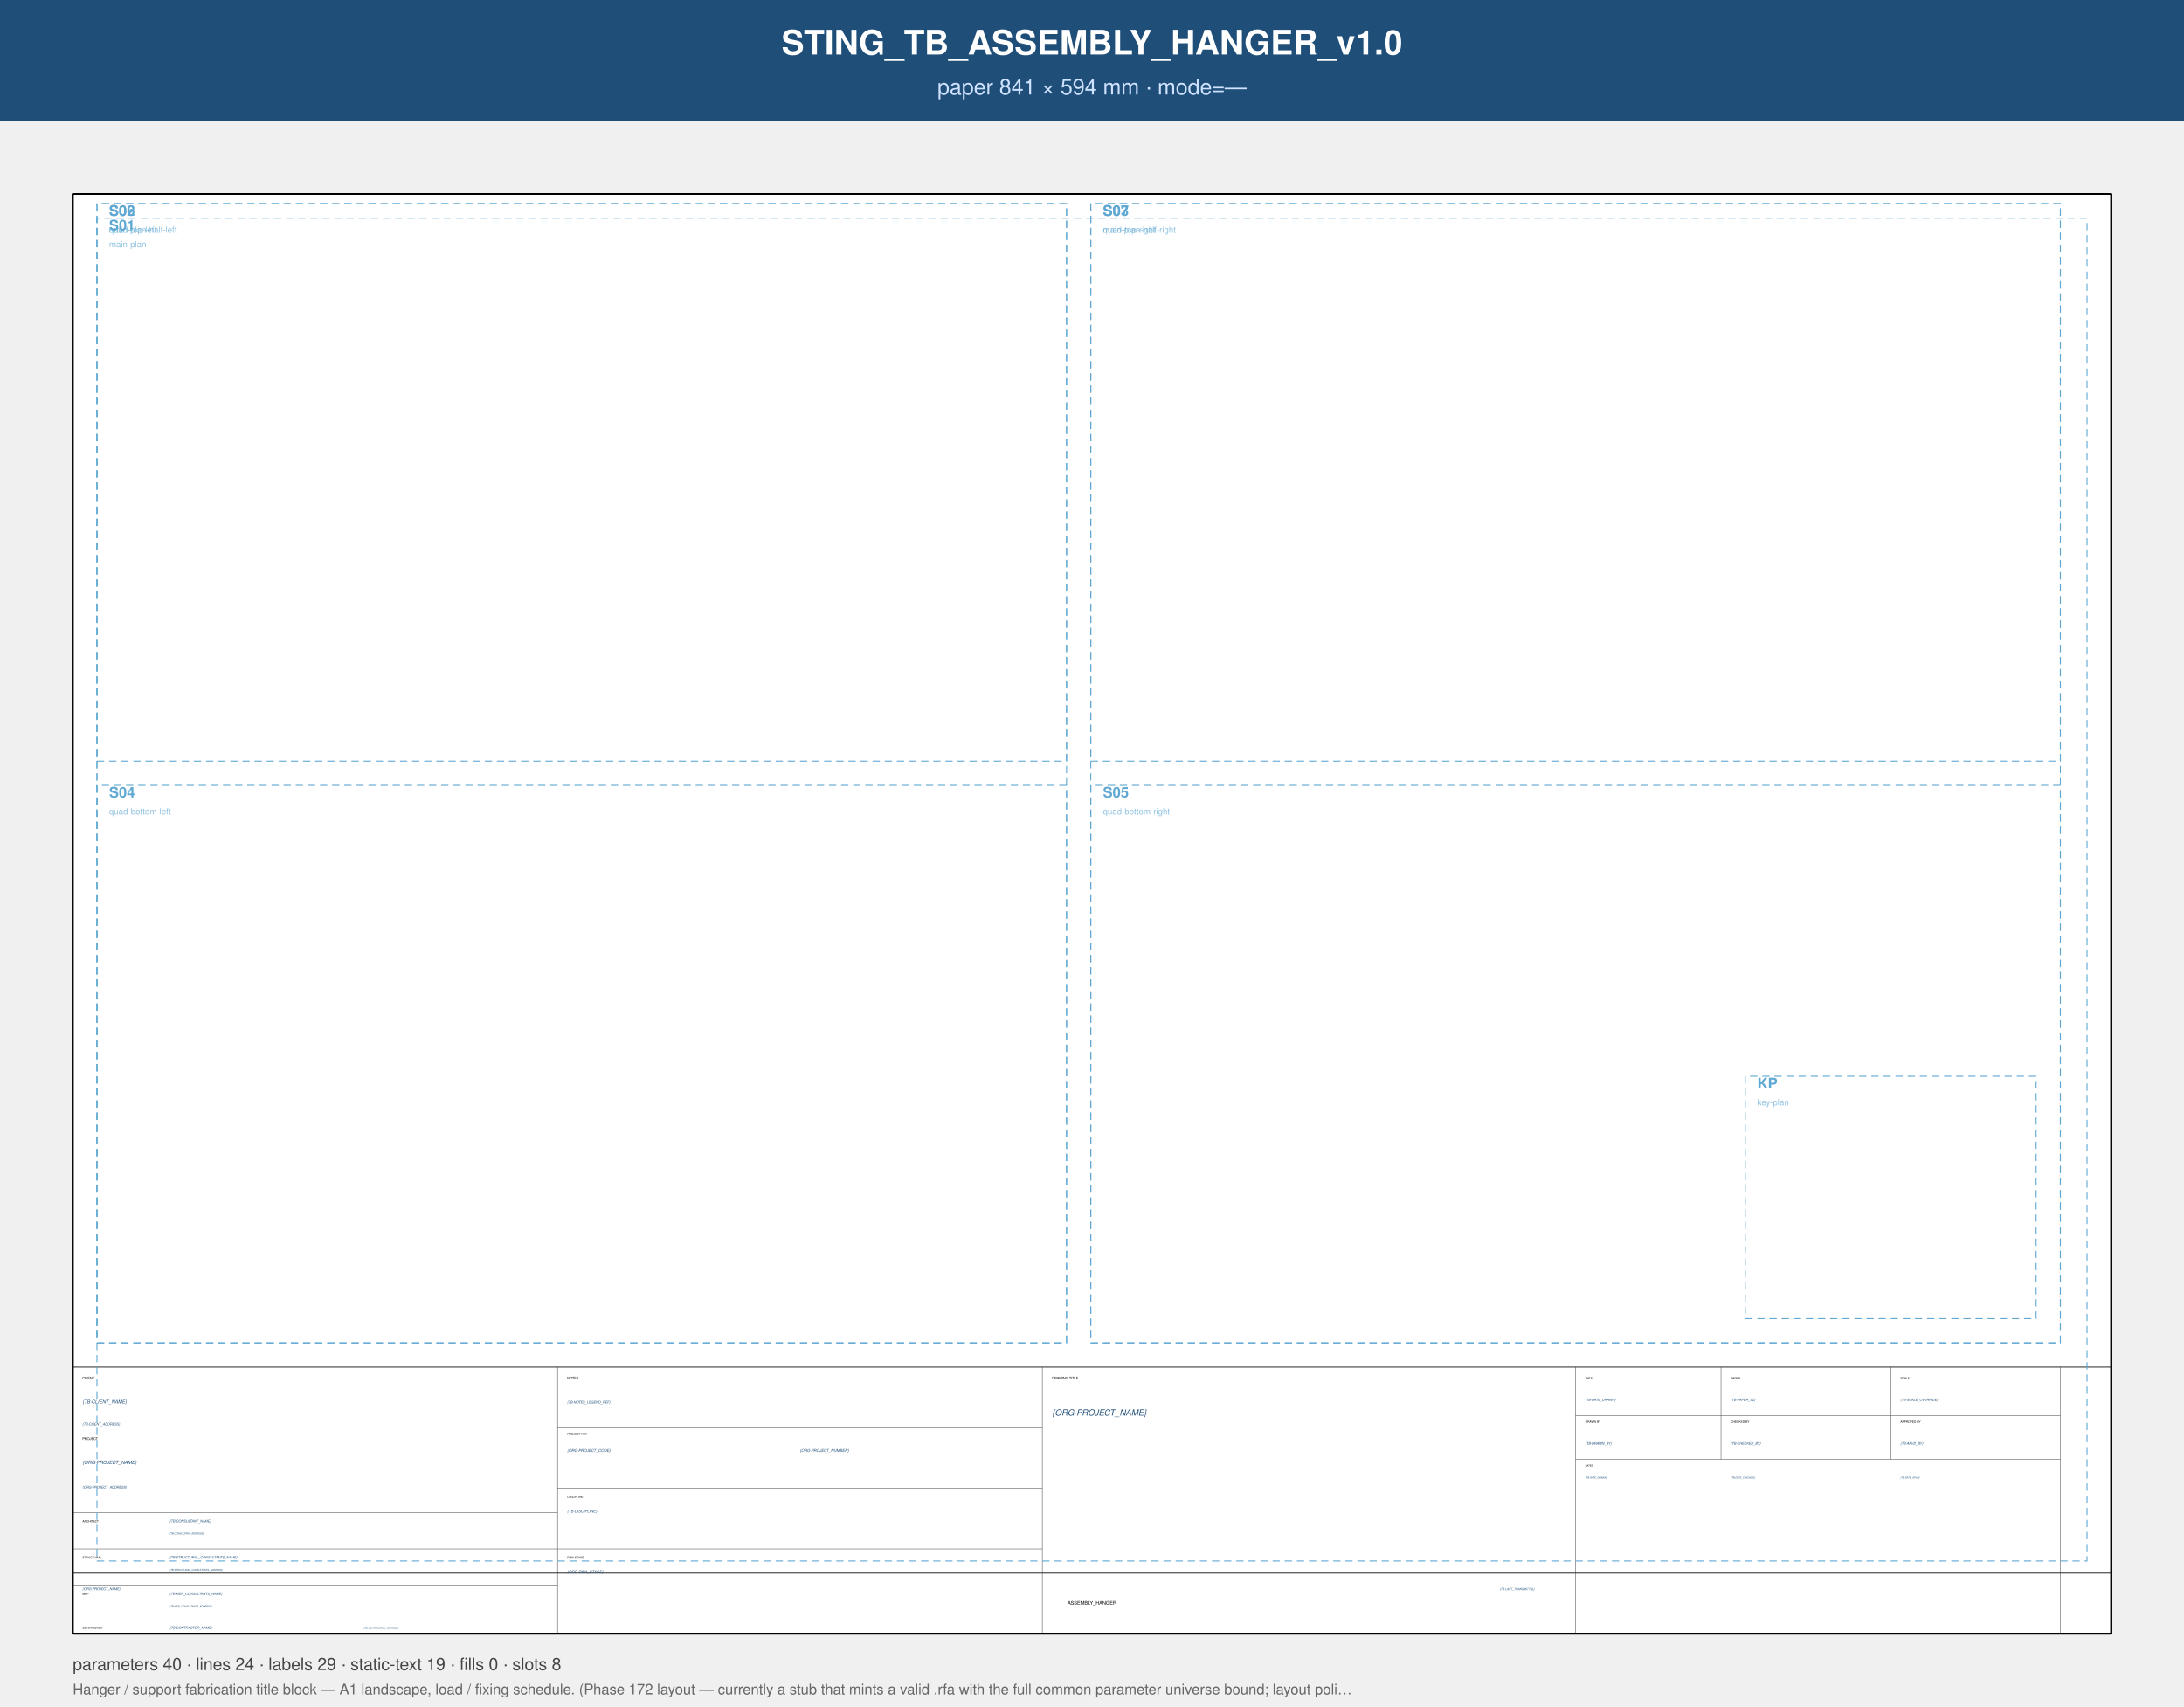
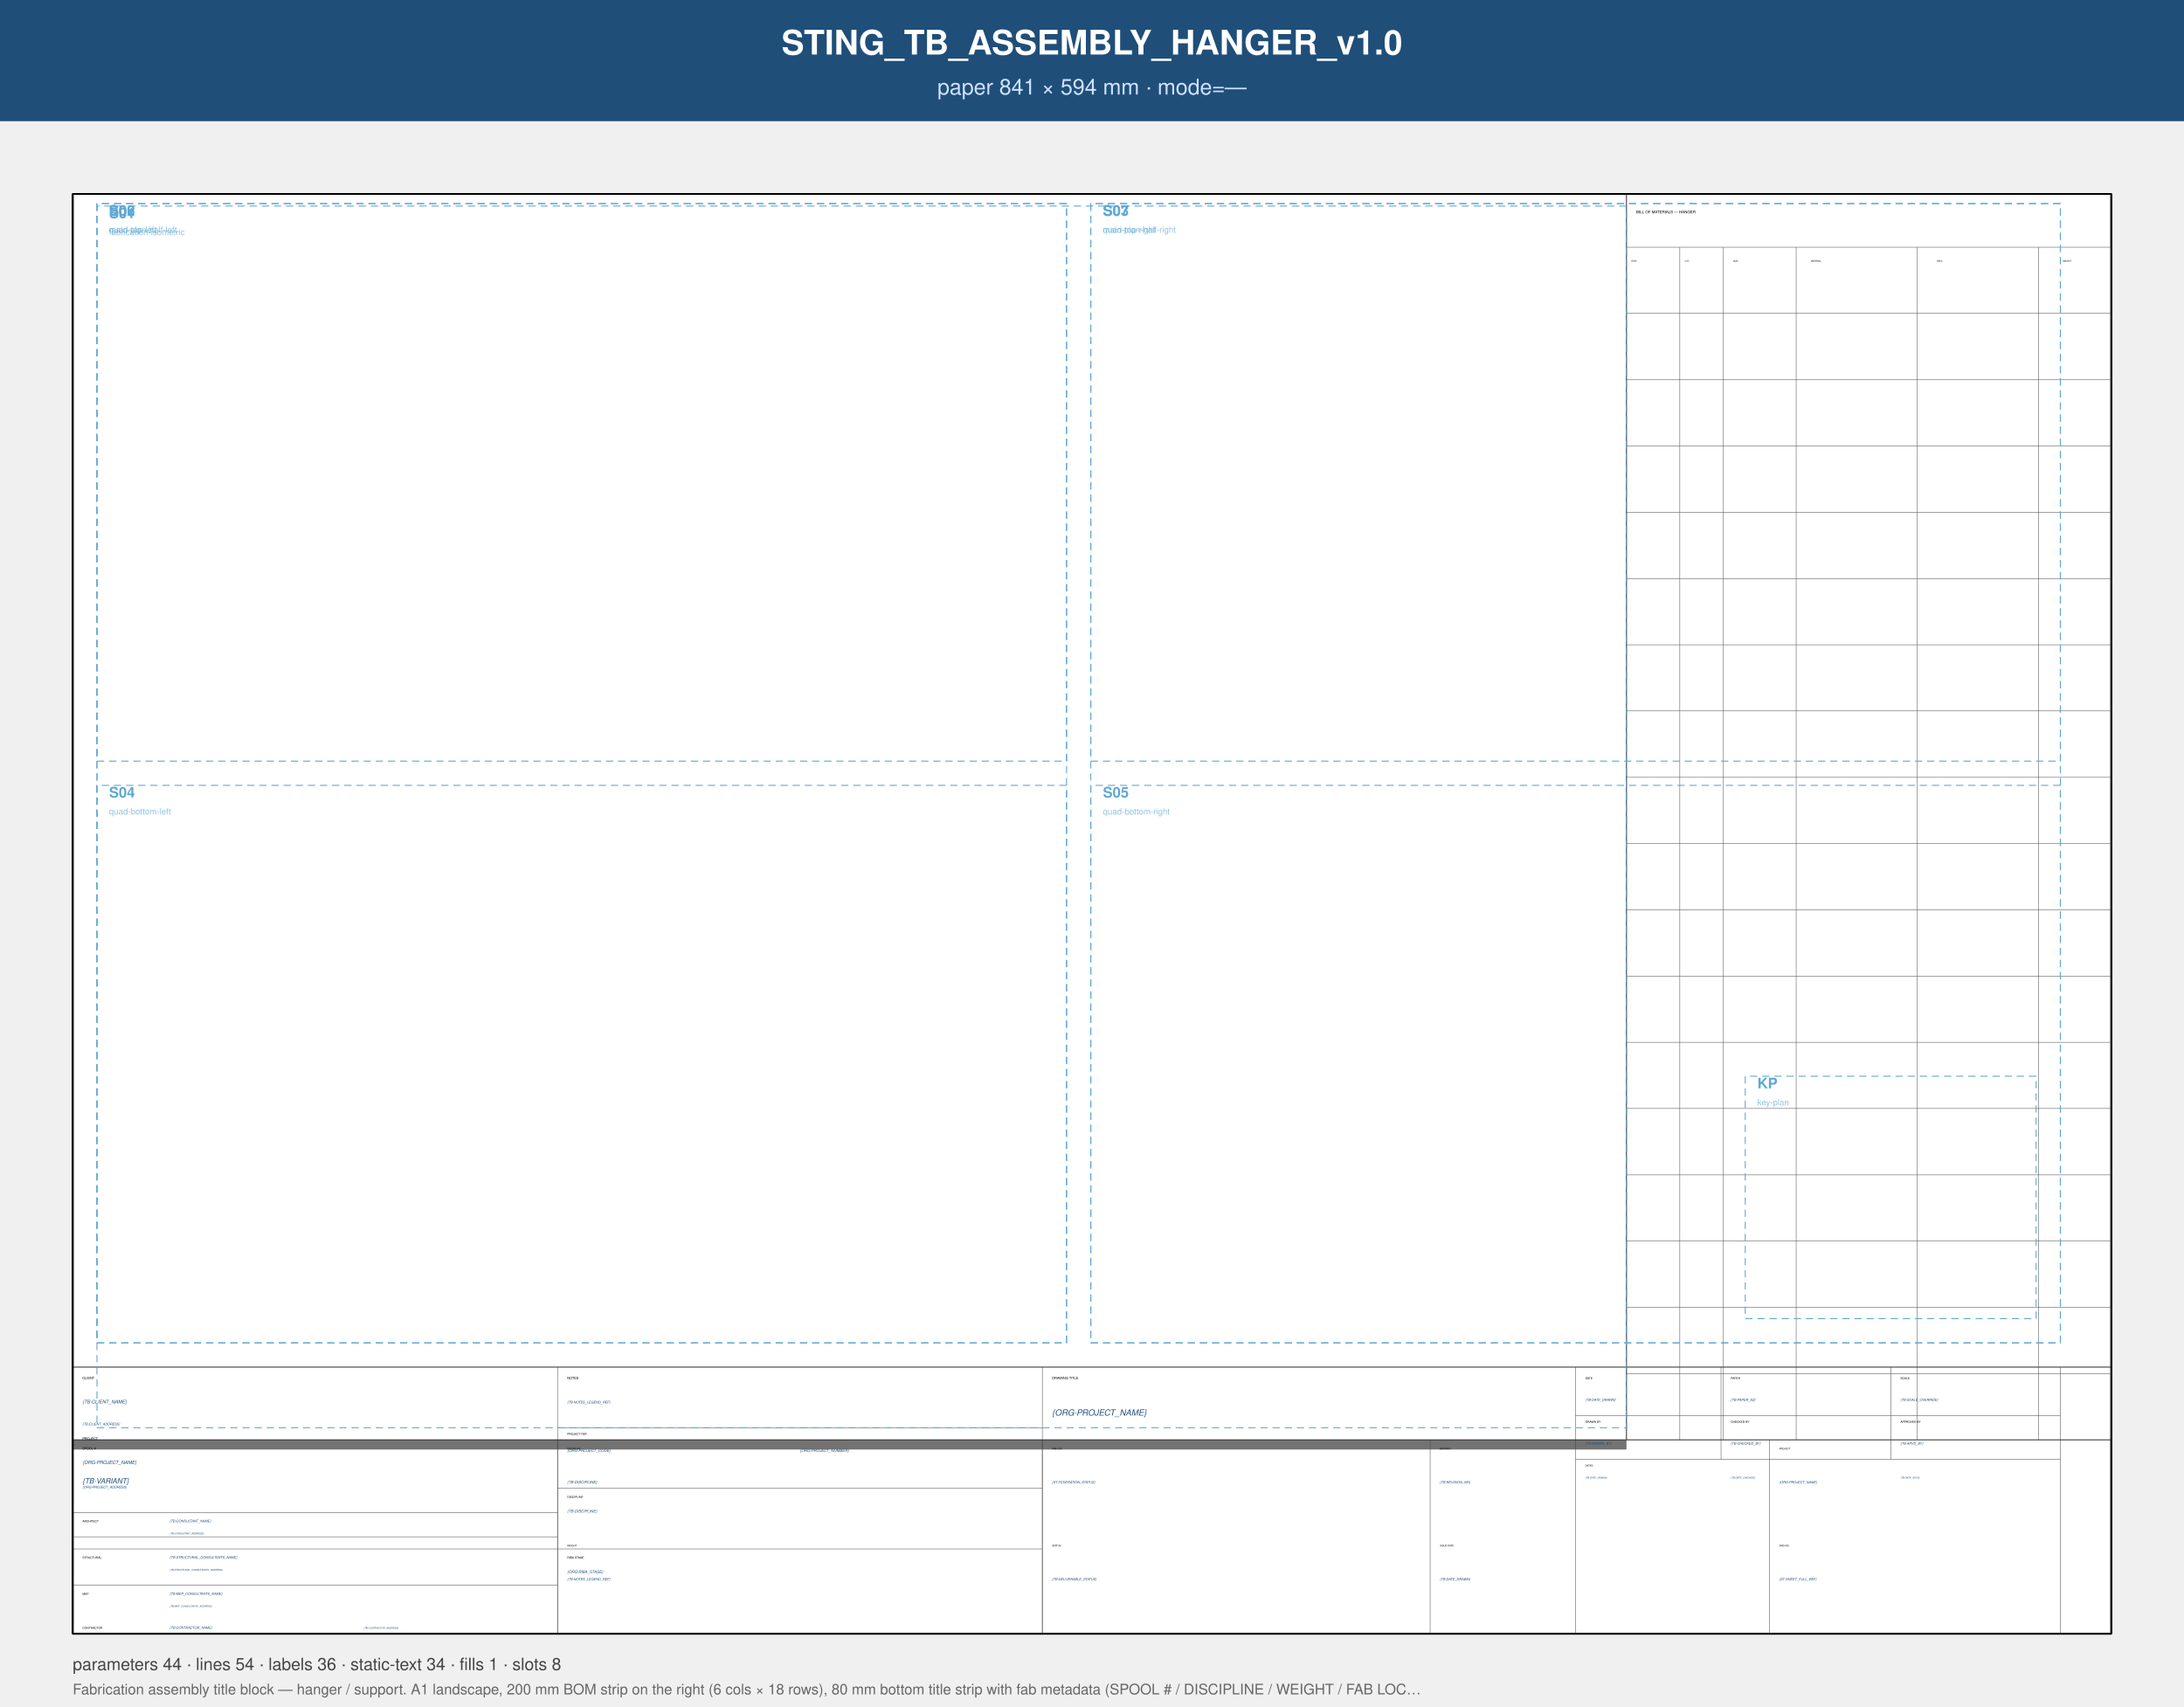
<svg xmlns="http://www.w3.org/2000/svg" viewBox="0 0 901 704" width="901mm" height="704mm" style="background:#fafafa;font-family:Helvetica,Arial,sans-serif;">
  <rect x="0" y="0" width="901" height="50" fill="#1F4E79" />
  <text x="450.5" y="22.5" text-anchor="middle" fill="#fff" font-size="14" font-weight="bold">STING_TB_ASSEMBLY_HANGER_v1.0</text>
  <text x="450.5" y="39.0" text-anchor="middle" fill="#cfe2ff" font-size="9">paper 841 × 594 mm   ·   mode=—</text>
  <g transform="translate(30,674) scale(1,-1)">
    <rect x="0" y="0" width="841" height="594" fill="#ffffff" stroke="#1a1a1a" stroke-width="0.6" />
+     <rect x="0" y="76" width="641" height="4" fill="#5A5A5A" opacity="0.85" />
    <line x1="0" y1="0" x2="841" y2="0" stroke="#000" stroke-width="0.7" />
    <line x1="841" y1="0" x2="841" y2="594" stroke="#000" stroke-width="0.7" />
    <line x1="841" y1="594" x2="0" y2="594" stroke="#000" stroke-width="0.7" />
    <line x1="0" y1="594" x2="0" y2="0" stroke="#000" stroke-width="0.7" />
    <line x1="0" y1="110" x2="841" y2="110" stroke="#222" stroke-width="0.35" />
    <line x1="200" y1="0" x2="200" y2="110" stroke="#444" stroke-width="0.18" />
    <line x1="400" y1="0" x2="400" y2="110" stroke="#444" stroke-width="0.18" />
    <line x1="620" y1="0" x2="620" y2="110" stroke="#444" stroke-width="0.18" />
    <line x1="820" y1="0" x2="820" y2="110" stroke="#444" stroke-width="0.18" />
    <line x1="0" y1="50" x2="200" y2="50" stroke="#444" stroke-width="0.18" />
    <line x1="0" y1="35" x2="200" y2="35" stroke="#444" stroke-width="0.18" />
    <line x1="0" y1="20" x2="200" y2="20" stroke="#444" stroke-width="0.18" />
    <line x1="200" y1="85" x2="400" y2="85" stroke="#444" stroke-width="0.18" />
    <line x1="200" y1="60" x2="400" y2="60" stroke="#444" stroke-width="0.18" />
    <line x1="200" y1="35" x2="400" y2="35" stroke="#444" stroke-width="0.18" />
    <line x1="620" y1="90" x2="820" y2="90" stroke="#444" stroke-width="0.18" />
    <line x1="620" y1="72" x2="820" y2="72" stroke="#444" stroke-width="0.18" />
    <line x1="680" y1="72" x2="680" y2="110" stroke="#444" stroke-width="0.18" />
    <line x1="750" y1="72" x2="750" y2="110" stroke="#444" stroke-width="0.18" />
    <line x1="0" y1="0" x2="841" y2="0" stroke="#000" stroke-width="0.7" />
    <line x1="841" y1="0" x2="841" y2="594" stroke="#000" stroke-width="0.7" />
    <line x1="841" y1="594" x2="0" y2="594" stroke="#000" stroke-width="0.7" />
    <line x1="0" y1="594" x2="0" y2="0" stroke="#000" stroke-width="0.7" />
-     <line x1="0" y1="25" x2="841" y2="25" stroke="#222" stroke-width="0.35" />
+     <line x1="0" y1="80" x2="841" y2="80" stroke="#222" stroke-width="0.35" />
+     <line x1="641" y1="80" x2="641" y2="594" stroke="#222" stroke-width="0.35" />
+     <line x1="200" y1="0" x2="200" y2="80" stroke="#444" stroke-width="0.18" />
+     <line x1="400" y1="0" x2="400" y2="80" stroke="#444" stroke-width="0.18" />
+     <line x1="560" y1="0" x2="560" y2="80" stroke="#444" stroke-width="0.18" />
+     <line x1="700" y1="0" x2="700" y2="80" stroke="#444" stroke-width="0.18" />
+     <line x1="0" y1="40.0" x2="200" y2="40.0" stroke="#444" stroke-width="0.18" />
+     <line x1="641" y1="572" x2="841" y2="572" stroke="#444" stroke-width="0.18" />
+     <line x1="663" y1="572" x2="663" y2="80" stroke="#444" stroke-width="0.18" />
+     <line x1="681" y1="572" x2="681" y2="80" stroke="#444" stroke-width="0.18" />
+     <line x1="711" y1="572" x2="711" y2="80" stroke="#444" stroke-width="0.18" />
+     <line x1="761" y1="572" x2="761" y2="80" stroke="#444" stroke-width="0.18" />
+     <line x1="811" y1="572" x2="811" y2="80" stroke="#444" stroke-width="0.18" />
+     <line x1="841" y1="572" x2="841" y2="80" stroke="#444" stroke-width="0.18" />
+     <line x1="641" y1="107.3" x2="841" y2="107.3" stroke="#444" stroke-width="0.18" />
+     <line x1="641" y1="134.7" x2="841" y2="134.7" stroke="#444" stroke-width="0.18" />
+     <line x1="641" y1="162.0" x2="841" y2="162.0" stroke="#444" stroke-width="0.18" />
+     <line x1="641" y1="189.3" x2="841" y2="189.3" stroke="#444" stroke-width="0.18" />
+     <line x1="641" y1="216.7" x2="841" y2="216.7" stroke="#444" stroke-width="0.18" />
+     <line x1="641" y1="244.0" x2="841" y2="244.0" stroke="#444" stroke-width="0.18" />
+     <line x1="641" y1="271.3" x2="841" y2="271.3" stroke="#444" stroke-width="0.18" />
+     <line x1="641" y1="298.7" x2="841" y2="298.7" stroke="#444" stroke-width="0.18" />
+     <line x1="641" y1="326.0" x2="841" y2="326.0" stroke="#444" stroke-width="0.18" />
+     <line x1="641" y1="353.3" x2="841" y2="353.3" stroke="#444" stroke-width="0.18" />
+     <line x1="641" y1="380.7" x2="841" y2="380.7" stroke="#444" stroke-width="0.18" />
+     <line x1="641" y1="408.0" x2="841" y2="408.0" stroke="#444" stroke-width="0.18" />
+     <line x1="641" y1="435.3" x2="841" y2="435.3" stroke="#444" stroke-width="0.18" />
+     <line x1="641" y1="462.7" x2="841" y2="462.7" stroke="#444" stroke-width="0.18" />
+     <line x1="641" y1="490.0" x2="841" y2="490.0" stroke="#444" stroke-width="0.18" />
+     <line x1="641" y1="517.3" x2="841" y2="517.3" stroke="#444" stroke-width="0.18" />
+     <line x1="641" y1="544.7" x2="841" y2="544.7" stroke="#444" stroke-width="0.18" />
    <g transform="translate(4,105) scale(1,-1)">
      <text x="0" y="0" font-size="1.4" text-anchor="start" fill="#000">CLIENT</text>
    </g>
    <g transform="translate(4,80) scale(1,-1)">
      <text x="0" y="0" font-size="1.4" text-anchor="start" fill="#000">PROJECT</text>
    </g>
    <g transform="translate(4,46) scale(1,-1)">
      <text x="0" y="0" font-size="1.2" text-anchor="start" fill="#000">ARCHITECT</text>
    </g>
    <g transform="translate(4,31) scale(1,-1)">
      <text x="0" y="0" font-size="1.2" text-anchor="start" fill="#000">STRUCTURAL</text>
    </g>
    <g transform="translate(4,16) scale(1,-1)">
      <text x="0" y="0" font-size="1.2" text-anchor="start" fill="#000">MEP</text>
    </g>
    <g transform="translate(4,2) scale(1,-1)">
      <text x="0" y="0" font-size="1.2" text-anchor="start" fill="#000">CONTRACTOR</text>
    </g>
    <g transform="translate(204,105) scale(1,-1)">
      <text x="0" y="0" font-size="1.4" text-anchor="start" fill="#000">NOTES</text>
    </g>
    <g transform="translate(404,105) scale(1,-1)">
      <text x="0" y="0" font-size="1.4" text-anchor="start" fill="#000">DRAWING TITLE</text>
    </g>
    <g transform="translate(204,82) scale(1,-1)">
      <text x="0" y="0" font-size="1.2" text-anchor="start" fill="#000">PROJECT REF.</text>
    </g>
    <g transform="translate(204,56) scale(1,-1)">
      <text x="0" y="0" font-size="1.2" text-anchor="start" fill="#000">DISCIPLINE</text>
    </g>
    <g transform="translate(204,31) scale(1,-1)">
      <text x="0" y="0" font-size="1.2" text-anchor="start" fill="#000">RIBA STAGE</text>
    </g>
    <g transform="translate(624,105) scale(1,-1)">
      <text x="0" y="0" font-size="1.2" text-anchor="start" fill="#000">DATE</text>
    </g>
    <g transform="translate(684,105) scale(1,-1)">
      <text x="0" y="0" font-size="1.2" text-anchor="start" fill="#000">PAPER</text>
    </g>
    <g transform="translate(754,105) scale(1,-1)">
      <text x="0" y="0" font-size="1.2" text-anchor="start" fill="#000">SCALE</text>
    </g>
    <g transform="translate(624,87) scale(1,-1)">
      <text x="0" y="0" font-size="1.2" text-anchor="start" fill="#000">DRAWN BY</text>
    </g>
    <g transform="translate(684,87) scale(1,-1)">
      <text x="0" y="0" font-size="1.2" text-anchor="start" fill="#000">CHECKED BY</text>
    </g>
    <g transform="translate(754,87) scale(1,-1)">
      <text x="0" y="0" font-size="1.2" text-anchor="start" fill="#000">APPROVED BY</text>
    </g>
    <g transform="translate(624,69) scale(1,-1)">
      <text x="0" y="0" font-size="1.0" text-anchor="start" fill="#000">DATES</text>
    </g>
-     <g transform="translate(420.5,12) scale(1,-1)">
-       <text x="0" y="0" font-size="2.0" text-anchor="middle" fill="#000">ASSEMBLY_HANGER</text>
+     <g transform="translate(4,76) scale(1,-1)">
+       <text x="0" y="0" font-size="1.3" text-anchor="start" fill="#000">SPOOL #</text>
+     </g>
+     <g transform="translate(204,76) scale(1,-1)">
+       <text x="0" y="0" font-size="1.0" text-anchor="start" fill="#000">DISCIPLINE</text>
+     </g>
+     <g transform="translate(204,36.0) scale(1,-1)">
+       <text x="0" y="0" font-size="1.0" text-anchor="start" fill="#000">WEIGHT</text>
+     </g>
+     <g transform="translate(404,76) scale(1,-1)">
+       <text x="0" y="0" font-size="1.0" text-anchor="start" fill="#000">FAB LOC</text>
+     </g>
+     <g transform="translate(404,36.0) scale(1,-1)">
+       <text x="0" y="0" font-size="1.0" text-anchor="start" fill="#000">STATUS</text>
+     </g>
+     <g transform="translate(564,76) scale(1,-1)">
+       <text x="0" y="0" font-size="1.0" text-anchor="start" fill="#000">BOM REV</text>
+     </g>
+     <g transform="translate(564,36.0) scale(1,-1)">
+       <text x="0" y="0" font-size="1.0" text-anchor="start" fill="#000">ISSUE DATE</text>
+     </g>
+     <g transform="translate(704,76) scale(1,-1)">
+       <text x="0" y="0" font-size="1.0" text-anchor="start" fill="#000">PROJECT</text>
+     </g>
+     <g transform="translate(704,36.0) scale(1,-1)">
+       <text x="0" y="0" font-size="1.0" text-anchor="start" fill="#000">DRG NO.</text>
+     </g>
+     <g transform="translate(645,586) scale(1,-1)">
+       <text x="0" y="0" font-size="1.6" text-anchor="start" fill="#000">BILL OF MATERIALS — HANGER</text>
+     </g>
+     <g transform="translate(643,566) scale(1,-1)">
+       <text x="0" y="0" font-size="0.9" text-anchor="start" fill="#000">ITEM</text>
+     </g>
+     <g transform="translate(665,566) scale(1,-1)">
+       <text x="0" y="0" font-size="0.9" text-anchor="start" fill="#000">QTY</text>
+     </g>
+     <g transform="translate(685,566) scale(1,-1)">
+       <text x="0" y="0" font-size="0.9" text-anchor="start" fill="#000">SIZE</text>
+     </g>
+     <g transform="translate(717,566) scale(1,-1)">
+       <text x="0" y="0" font-size="0.9" text-anchor="start" fill="#000">MATERIAL</text>
+     </g>
+     <g transform="translate(769,566) scale(1,-1)">
+       <text x="0" y="0" font-size="0.9" text-anchor="start" fill="#000">SPEC</text>
+     </g>
+     <g transform="translate(821,566) scale(1,-1)">
+       <text x="0" y="0" font-size="0.9" text-anchor="start" fill="#000">WEIGHT</text>
    </g>
    <g transform="translate(4,95) scale(1,-1)">
      <text x="0" y="0" font-size="2.0" text-anchor="start" fill="#1F4E79" font-style="italic">{TB·CLIENT_NAME}</text>
    </g>
    <g transform="translate(4,86) scale(1,-1)">
      <text x="0" y="0" font-size="1.4" text-anchor="start" fill="#1F4E79" font-style="italic">{TB·CLIENT_ADDRESS}</text>
    </g>
    <g transform="translate(4,70) scale(1,-1)">
      <text x="0" y="0" font-size="2.0" text-anchor="start" fill="#1F4E79" font-style="italic">{ORG·PROJECT_NAME}</text>
    </g>
    <g transform="translate(4,60) scale(1,-1)">
      <text x="0" y="0" font-size="1.4" text-anchor="start" fill="#1F4E79" font-style="italic">{ORG·PROJECT_ADDRESS}</text>
    </g>
    <g transform="translate(40,46) scale(1,-1)">
      <text x="0" y="0" font-size="1.4" text-anchor="start" fill="#1F4E79" font-style="italic">{TB·CONSULTANT_NAME}</text>
    </g>
    <g transform="translate(40,41) scale(1,-1)">
      <text x="0" y="0" font-size="1.0" text-anchor="start" fill="#1F4E79" font-style="italic">{TB·CONSULTANT_ADDRESS}</text>
    </g>
    <g transform="translate(40,31) scale(1,-1)">
      <text x="0" y="0" font-size="1.4" text-anchor="start" fill="#1F4E79" font-style="italic">{TB·STRUCTURAL_CONSULTANTS_NAME}</text>
    </g>
    <g transform="translate(40,26) scale(1,-1)">
      <text x="0" y="0" font-size="1.0" text-anchor="start" fill="#1F4E79" font-style="italic">{TB·STRUCTURAL_CONSULTANTS_ADDRESS}</text>
    </g>
    <g transform="translate(40,16) scale(1,-1)">
      <text x="0" y="0" font-size="1.4" text-anchor="start" fill="#1F4E79" font-style="italic">{TB·MEP_CONSULTANTS_NAME}</text>
    </g>
    <g transform="translate(40,11) scale(1,-1)">
      <text x="0" y="0" font-size="1.0" text-anchor="start" fill="#1F4E79" font-style="italic">{TB·MEP_CONSULTANTS_ADDRESS}</text>
    </g>
    <g transform="translate(40,2) scale(1,-1)">
      <text x="0" y="0" font-size="1.4" text-anchor="start" fill="#1F4E79" font-style="italic">{TB·CONTRACTOR_NAME}</text>
    </g>
    <g transform="translate(120,2) scale(1,-1)">
      <text x="0" y="0" font-size="1.0" text-anchor="start" fill="#1F4E79" font-style="italic">{TB·CONTRACTOR_ADDRESS}</text>
    </g>
    <g transform="translate(204,75) scale(1,-1)">
      <text x="0" y="0" font-size="1.6" text-anchor="start" fill="#1F4E79" font-style="italic">{ORG·PROJECT_CODE}</text>
    </g>
    <g transform="translate(300,75) scale(1,-1)">
      <text x="0" y="0" font-size="1.6" text-anchor="start" fill="#1F4E79" font-style="italic">{ORG·PROJECT_NUMBER}</text>
    </g>
    <g transform="translate(204,50) scale(1,-1)">
      <text x="0" y="0" font-size="1.6" text-anchor="start" fill="#1F4E79" font-style="italic">{TB·DISCIPLINE}</text>
    </g>
    <g transform="translate(204,25) scale(1,-1)">
      <text x="0" y="0" font-size="1.6" text-anchor="start" fill="#1F4E79" font-style="italic">{ORG·RIBA_STAGE}</text>
    </g>
    <g transform="translate(204,95) scale(1,-1)">
      <text x="0" y="0" font-size="1.4" text-anchor="start" fill="#1F4E79" font-style="italic">{TB·NOTES_LEGEND_REF}</text>
    </g>
    <g transform="translate(404,90) scale(1,-1)">
      <text x="0" y="0" font-size="3.5" text-anchor="start" fill="#1F4E79" font-style="italic">{ORG·PROJECT_NAME}</text>
    </g>
    <g transform="translate(624,96) scale(1,-1)">
      <text x="0" y="0" font-size="1.4" text-anchor="start" fill="#1F4E79" font-style="italic">{TB·DATE_DRAWN}</text>
    </g>
    <g transform="translate(684,96) scale(1,-1)">
      <text x="0" y="0" font-size="1.4" text-anchor="start" fill="#1F4E79" font-style="italic">{TB·PAPER_SZ}</text>
    </g>
    <g transform="translate(754,96) scale(1,-1)">
      <text x="0" y="0" font-size="1.4" text-anchor="start" fill="#1F4E79" font-style="italic">{TB·SCALE_OVERRIDE}</text>
    </g>
    <g transform="translate(624,78) scale(1,-1)">
      <text x="0" y="0" font-size="1.4" text-anchor="start" fill="#1F4E79" font-style="italic">{TB·DRAWN_BY}</text>
    </g>
    <g transform="translate(684,78) scale(1,-1)">
      <text x="0" y="0" font-size="1.4" text-anchor="start" fill="#1F4E79" font-style="italic">{TB·CHECKED_BY}</text>
    </g>
    <g transform="translate(754,78) scale(1,-1)">
      <text x="0" y="0" font-size="1.4" text-anchor="start" fill="#1F4E79" font-style="italic">{TB·APVD_BY}</text>
    </g>
    <g transform="translate(624,64) scale(1,-1)">
      <text x="0" y="0" font-size="1.0" text-anchor="start" fill="#1F4E79" font-style="italic">{TB·DATE_DRAWN}</text>
    </g>
    <g transform="translate(684,64) scale(1,-1)">
      <text x="0" y="0" font-size="1.0" text-anchor="start" fill="#1F4E79" font-style="italic">{TB·DATE_CHECKED}</text>
    </g>
    <g transform="translate(754,64) scale(1,-1)">
      <text x="0" y="0" font-size="1.0" text-anchor="start" fill="#1F4E79" font-style="italic">{TB·DATE_APVD}</text>
    </g>
-     <g transform="translate(4,18) scale(1,-1)">
+     <g transform="translate(4,62) scale(1,-1)">
+       <text x="0" y="0" font-size="3.0" text-anchor="start" fill="#1F4E79" font-style="italic">{TB·VARIANT}</text>
+     </g>
+     <g transform="translate(204,62) scale(1,-1)">
+       <text x="0" y="0" font-size="1.6" text-anchor="start" fill="#1F4E79" font-style="italic">{TB·DISCIPLINE}</text>
+     </g>
+     <g transform="translate(204,22.0) scale(1,-1)">
+       <text x="0" y="0" font-size="1.4" text-anchor="start" fill="#1F4E79" font-style="italic">{TB·NOTES_LEGEND_REF}</text>
+     </g>
+     <g transform="translate(404,62) scale(1,-1)">
+       <text x="0" y="0" font-size="1.4" text-anchor="start" fill="#1F4E79" font-style="italic">{ST·FEDERATION_STATUS}</text>
+     </g>
+     <g transform="translate(404,22.0) scale(1,-1)">
+       <text x="0" y="0" font-size="1.4" text-anchor="start" fill="#1F4E79" font-style="italic">{TB·DELIVERABLE_STATUS}</text>
+     </g>
+     <g transform="translate(564,62) scale(1,-1)">
+       <text x="0" y="0" font-size="1.4" text-anchor="start" fill="#1F4E79" font-style="italic">{TB·REVISION_NR}</text>
+     </g>
+     <g transform="translate(564,22.0) scale(1,-1)">
+       <text x="0" y="0" font-size="1.4" text-anchor="start" fill="#1F4E79" font-style="italic">{TB·DATE_DRAWN}</text>
+     </g>
+     <g transform="translate(704,62) scale(1,-1)">
      <text x="0" y="0" font-size="1.4" text-anchor="start" fill="#1F4E79" font-style="italic">{ORG·PROJECT_NAME}</text>
    </g>
-     <g transform="translate(588.7,18) scale(1,-1)">
-       <text x="0" y="0" font-size="1.2" text-anchor="start" fill="#1F4E79" font-style="italic">{TB·LAST_TRANSMITTAL}</text>
-     </g>
-     <rect x="10" y="30" width="821" height="554" fill="none" stroke="#5fa8d3" stroke-width="0.4" stroke-dasharray="3,2" />
-     <g transform="translate(15,579) scale(1,-1)">
+     <g transform="translate(704,22.0) scale(1,-1)">
+       <text x="0" y="0" font-size="1.4" text-anchor="start" fill="#1F4E79" font-style="italic">{ST·SHEET_FULL_REF}</text>
+     </g>
+     <rect x="10" y="85" width="631" height="504" fill="none" stroke="#5fa8d3" stroke-width="0.4" stroke-dasharray="3,2" />
+     <g transform="translate(15,584) scale(1,-1)">
      <text x="0" y="0" font-size="6" font-weight="bold" fill="#5fa8d3">S01</text>
    </g>
-     <g transform="translate(15,572) scale(1,-1)">
-       <text x="0" y="0" font-size="3.5" fill="#5fa8d3" opacity="0.7">main-plan</text>
+     <g transform="translate(15,577) scale(1,-1)">
+       <text x="0" y="0" font-size="3.5" fill="#5fa8d3" opacity="0.7">fabrication-isometric</text>
    </g>
    <rect x="10" y="120" width="400" height="470" fill="none" stroke="#5fa8d3" stroke-width="0.4" stroke-dasharray="3,2" />
    <g transform="translate(15,585) scale(1,-1)">
      <text x="0" y="0" font-size="6" font-weight="bold" fill="#5fa8d3">S02</text>
    </g>
    <g transform="translate(15,578) scale(1,-1)">
      <text x="0" y="0" font-size="3.5" fill="#5fa8d3" opacity="0.7">main-plan-half-left</text>
    </g>
    <rect x="420" y="120" width="400" height="470" fill="none" stroke="#5fa8d3" stroke-width="0.4" stroke-dasharray="3,2" />
    <g transform="translate(425,585) scale(1,-1)">
      <text x="0" y="0" font-size="6" font-weight="bold" fill="#5fa8d3">S03</text>
    </g>
    <g transform="translate(425,578) scale(1,-1)">
      <text x="0" y="0" font-size="3.5" fill="#5fa8d3" opacity="0.7">main-plan-half-right</text>
    </g>
    <rect x="10" y="120" width="400" height="230" fill="none" stroke="#5fa8d3" stroke-width="0.4" stroke-dasharray="3,2" />
    <g transform="translate(15,345) scale(1,-1)">
      <text x="0" y="0" font-size="6" font-weight="bold" fill="#5fa8d3">S04</text>
    </g>
    <g transform="translate(15,338) scale(1,-1)">
      <text x="0" y="0" font-size="3.5" fill="#5fa8d3" opacity="0.7">quad-bottom-left</text>
    </g>
    <rect x="420" y="120" width="400" height="230" fill="none" stroke="#5fa8d3" stroke-width="0.4" stroke-dasharray="3,2" />
    <g transform="translate(425,345) scale(1,-1)">
      <text x="0" y="0" font-size="6" font-weight="bold" fill="#5fa8d3">S05</text>
    </g>
    <g transform="translate(425,338) scale(1,-1)">
      <text x="0" y="0" font-size="3.5" fill="#5fa8d3" opacity="0.7">quad-bottom-right</text>
    </g>
    <rect x="10" y="360" width="400" height="230" fill="none" stroke="#5fa8d3" stroke-width="0.4" stroke-dasharray="3,2" />
    <g transform="translate(15,585) scale(1,-1)">
      <text x="0" y="0" font-size="6" font-weight="bold" fill="#5fa8d3">S06</text>
    </g>
    <g transform="translate(15,578) scale(1,-1)">
      <text x="0" y="0" font-size="3.5" fill="#5fa8d3" opacity="0.7">quad-top-left</text>
    </g>
    <rect x="420" y="360" width="400" height="230" fill="none" stroke="#5fa8d3" stroke-width="0.4" stroke-dasharray="3,2" />
    <g transform="translate(425,585) scale(1,-1)">
      <text x="0" y="0" font-size="6" font-weight="bold" fill="#5fa8d3">S07</text>
    </g>
    <g transform="translate(425,578) scale(1,-1)">
      <text x="0" y="0" font-size="3.5" fill="#5fa8d3" opacity="0.7">quad-top-right</text>
    </g>
    <rect x="690" y="130" width="120" height="100" fill="none" stroke="#5fa8d3" stroke-width="0.4" stroke-dasharray="3,2" />
    <g transform="translate(695,225) scale(1,-1)">
      <text x="0" y="0" font-size="6" font-weight="bold" fill="#5fa8d3">KP</text>
    </g>
    <g transform="translate(695,218) scale(1,-1)">
      <text x="0" y="0" font-size="3.5" fill="#5fa8d3" opacity="0.7">key-plan</text>
    </g>
  </g>
-   <text x="30" y="689.0" font-size="7" fill="#444">parameters 40  ·  lines 24  ·  labels 29  ·  static-text 19  ·  fills 0  ·  slots 8</text>
-   <text x="30" y="699.0" font-size="6" fill="#666">Hanger / support fabrication title block — A1 landscape, load / fixing schedule. (Phase 172 layout — currently a stub that mints a valid .rfa with the full common parameter universe bound; layout poli…</text>
+   <text x="30" y="689.0" font-size="7" fill="#444">parameters 44  ·  lines 54  ·  labels 36  ·  static-text 34  ·  fills 1  ·  slots 8</text>
+   <text x="30" y="699.0" font-size="6" fill="#666">Fabrication assembly title block — hanger / support. A1 landscape, 200 mm BOM strip on the right (6 cols × 18 rows), 80 mm bottom title strip with fab metadata (SPOOL # / DISCIPLINE / WEIGHT / FAB LOC…</text>
</svg>
